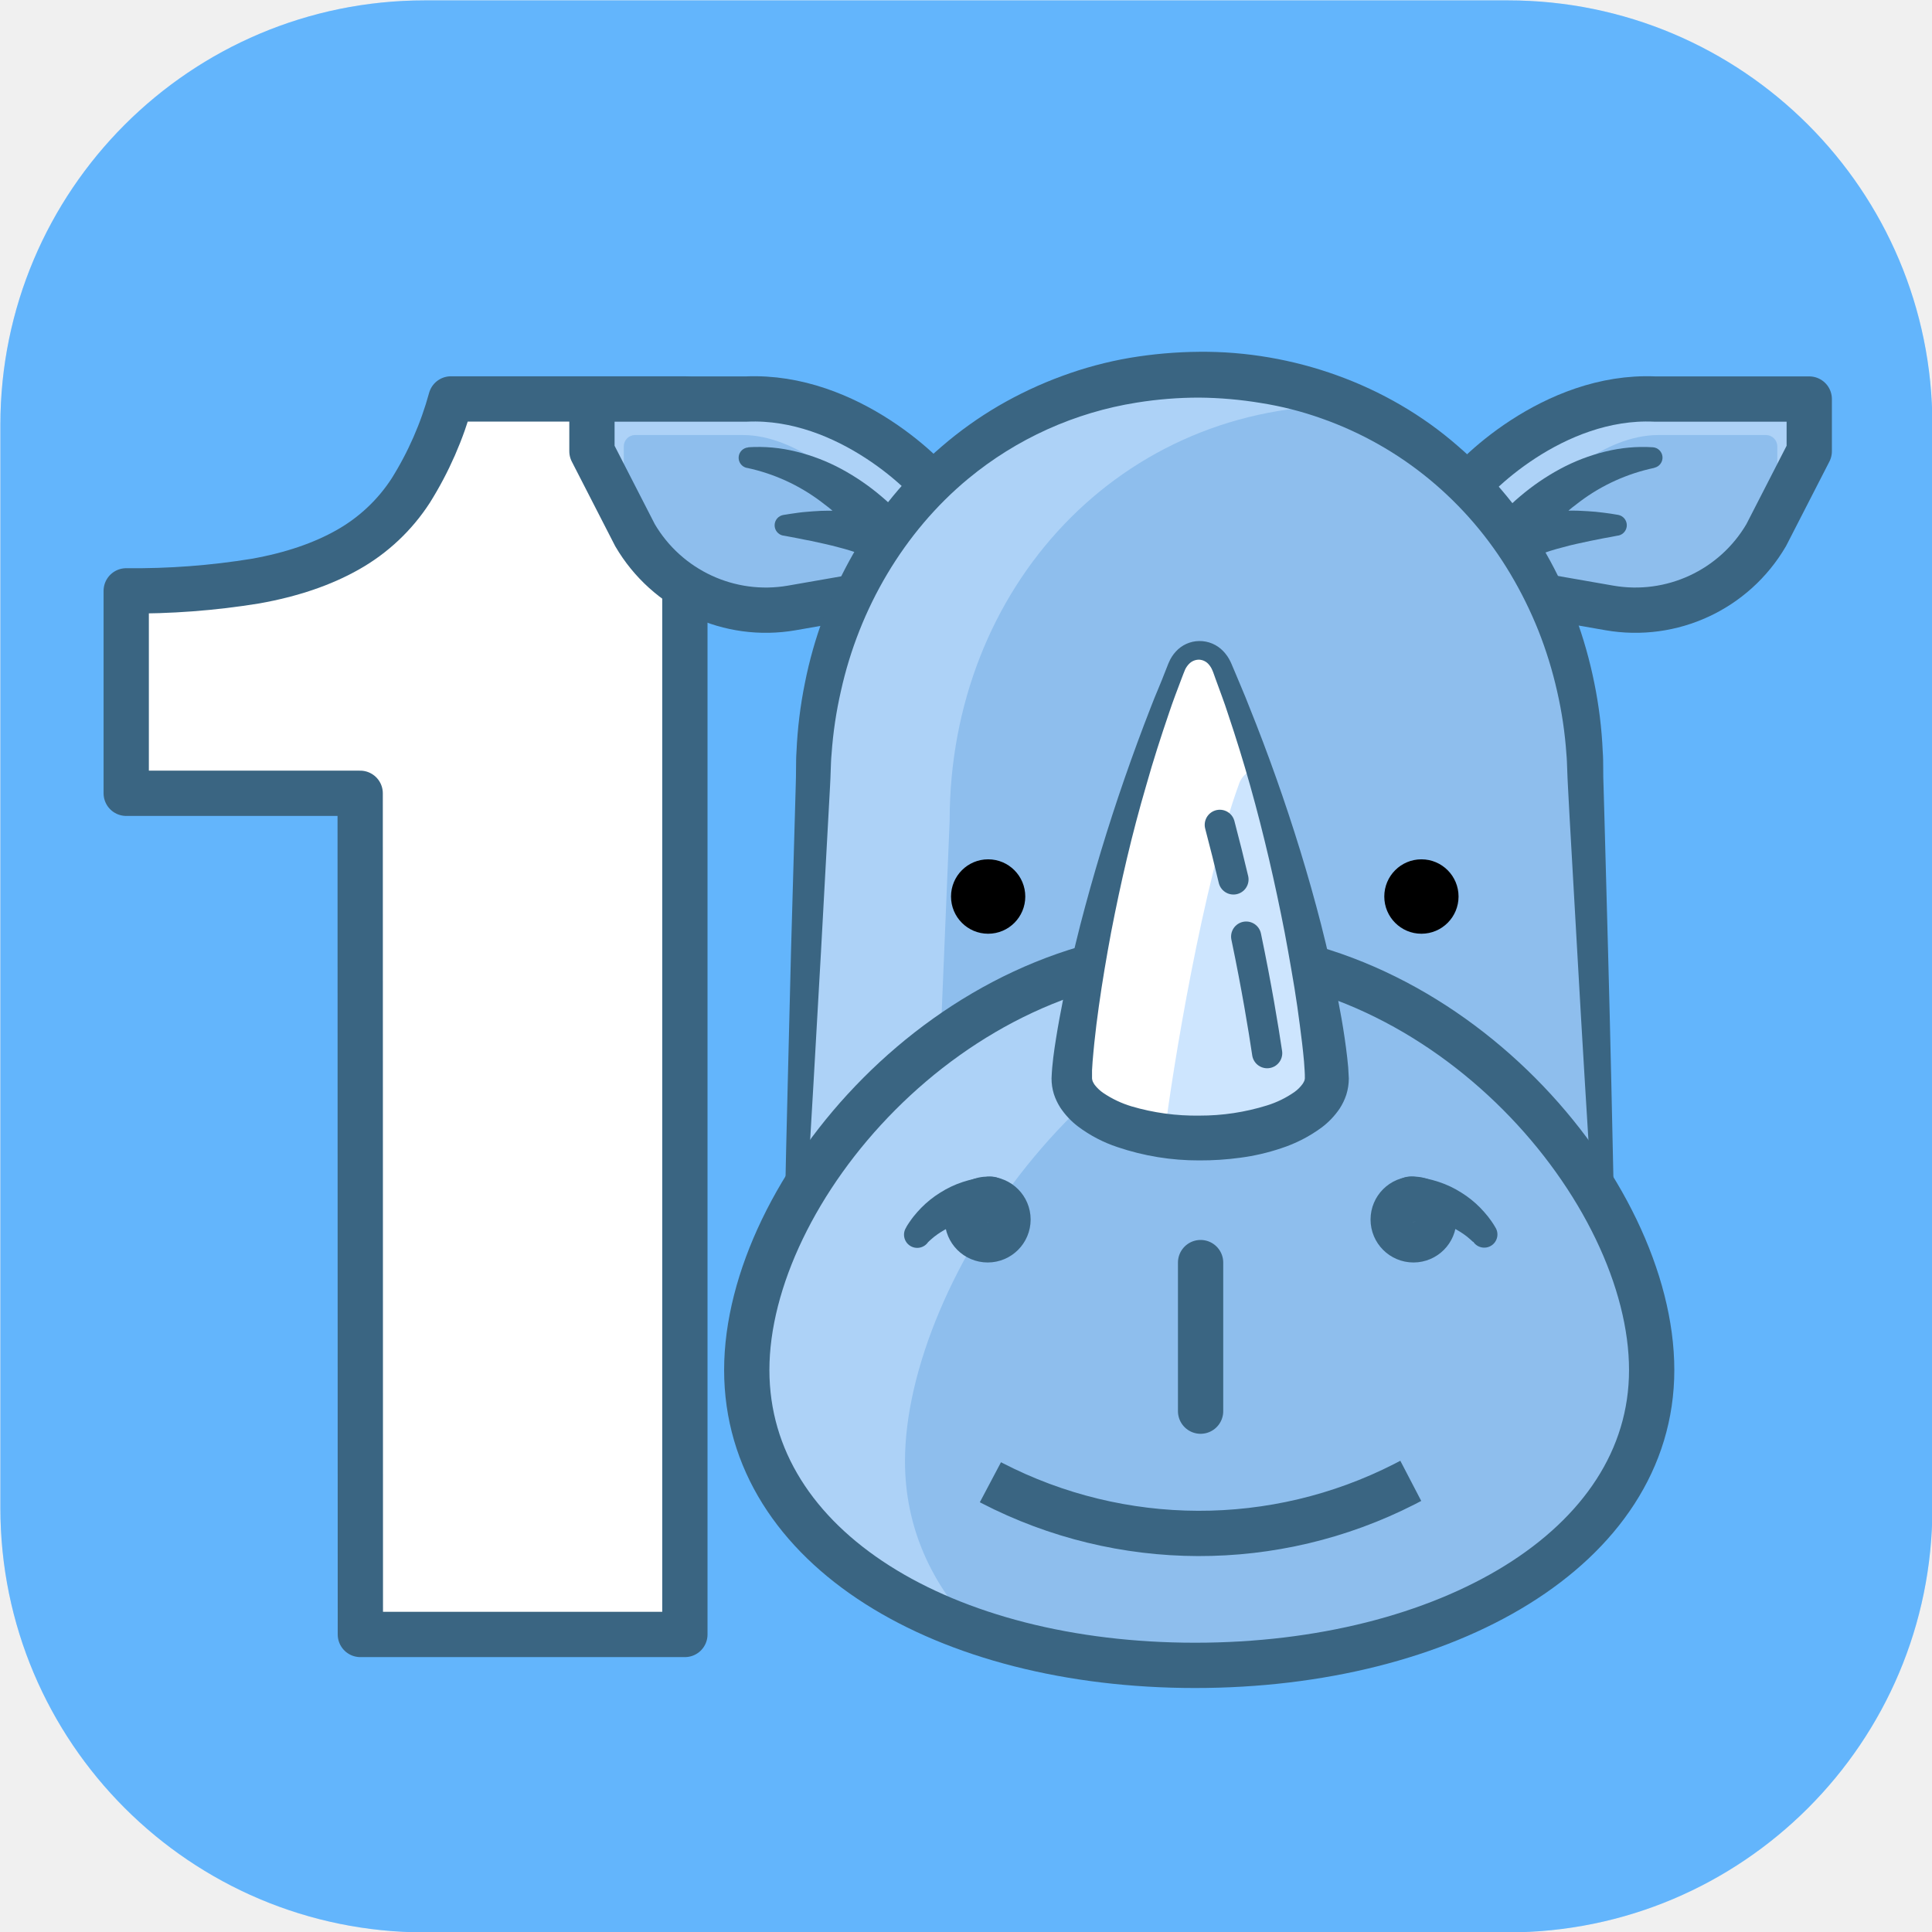
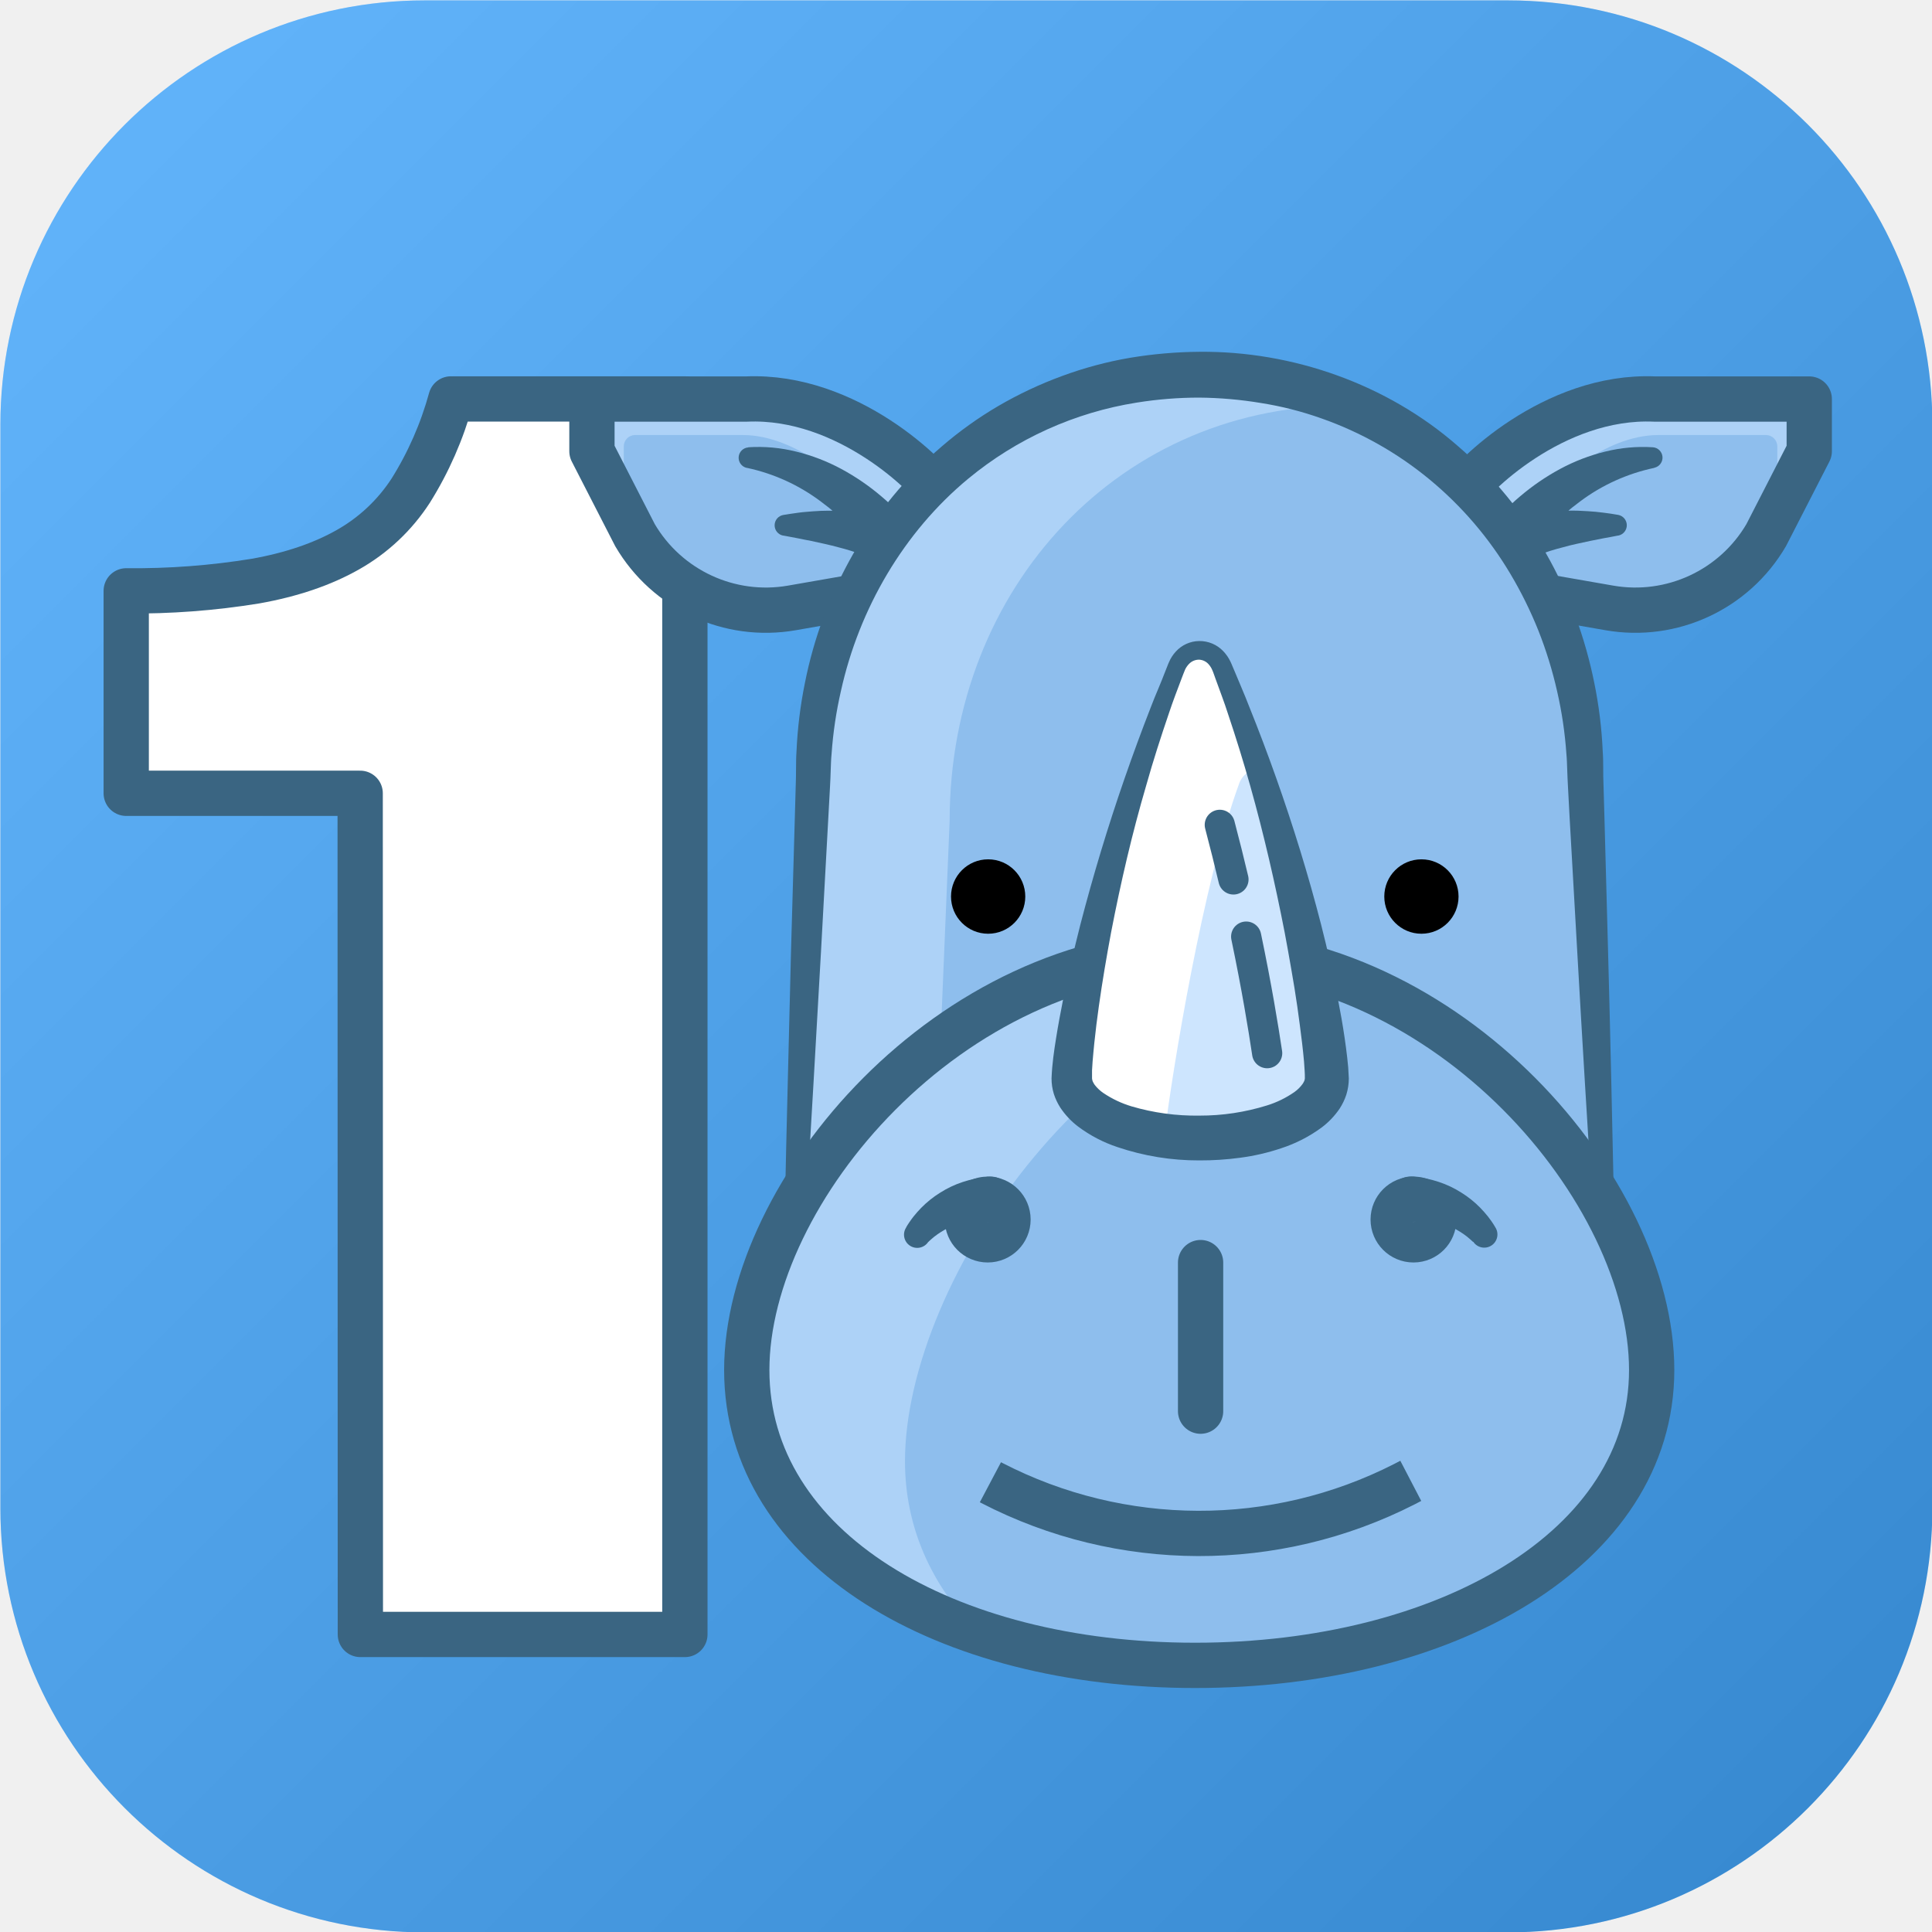
<svg xmlns="http://www.w3.org/2000/svg" viewBox="0 0 512 512" width="100%" height="100%">
  <defs>
    <style>
      .cls-11,.cls-7 {stroke:#3a6582}
      .cls-11 {stroke-linecap:round}
      .cls-7 {stroke-linejoin:round}
      .cls-11,.cls-7 {stroke-width:12px}
      .cls-5 {fill:#add2f7}
      .cls-6 {fill:#8ebeed}
      .cls-11,.cls-7 {fill:none}
      .cls-8 {fill:#3a6582}
    </style>
-     <linearGradient id="linear-gradient" x1="-17.48" y1="-17.48" x2="547" y2="547">
+     <linearGradient id="linear-gradient" x1="-17.48" y1="-17.48" x2="547" y2="547" gradientUnits="userSpaceOnUse">
      <stop offset="0" stop-color="#fff" />
      <stop offset="1" />
    </linearGradient>
  </defs>
  <rect x=".1" y=".1" width="512" height="512" rx="112.5" ry="112.5" fill="#3ea5fe" />
  <rect x=".1" y=".1" width="512" height="512" rx="112.5" ry="112.5" fill="url(#linear-gradient)" opacity=".2" />
  <path d="M95.45 210.23h-62v-53.65A199.61 199.61 0 0 0 67.7 154q14.33-2.55 24.51-8.33A47.8 47.8 0 0 0 108.86 130a91.06 91.06 0 0 0 10.64-24.28h62v327.43h-86z" stroke-width="12" stroke-linejoin="round" stroke-linecap="round" stroke="#3a6582" fill="#fff" />
  <path class="cls-5" d="M197.79 105.75h-40.92v13.83l11.41 22.24a40.18 40.18 0 0 0 41.55 19.29l20.17-3.52 19.31-26.26c-2.56-4.54-24.59-26.78-51.52-25.58z" />
  <path class="cls-6" d="M216.86 122.48c-5.89-4-12.89-7.19-20-7.19h-28.55a3 3 0 0 0-3 3V136l3 5.85a40.18 40.18 0 0 0 41.55 19.29l20.14-3.55 12.84-17.46z" />
  <path class="cls-7" d="M249.29 131.33c-2.54-4.54-24.57-26.78-51.5-25.58h-40.92v13.83l11.41 22.24a40.18 40.18 0 0 0 41.55 19.29l20.17-3.52" />
  <path class="cls-8" d="M198.3 118.53a41.42 41.42 0 0 1 12.7 1.15 50.46 50.46 0 0 1 12 4.62 61.22 61.22 0 0 1 10.57 7.24 62.77 62.77 0 0 1 4.7 4.39c.74.78 1.48 1.56 2.17 2.41.35.42.69.85 1 1.29l.51.68.55.8-8.5 8.46-.18-.11-.58-.32-1.34-.68c-1-.44-2-.9-3-1.31a59 59 0 0 0-6.74-2.12c-2.32-.64-4.73-1.14-7.16-1.67-1.22-.24-2.44-.46-3.68-.73s-2.48-.43-3.73-.7h-.1a2.78 2.78 0 0 1 .1-5.46c1.31-.23 2.62-.4 3.93-.59s2.65-.26 4-.38 2.67-.14 4-.16 2.7 0 4.06.07a62.87 62.87 0 0 1 8.28.94 36.07 36.07 0 0 1 4.26 1 20.09 20.09 0 0 1 2.2.79c.37.15.77.33 1.15.51a14.77 14.77 0 0 1 1.48.84l-8.6 8.51-.67-.9-.79-1c-.55-.67-1.08-1.38-1.66-2.06-1.13-1.37-2.3-2.73-3.55-4a63.13 63.13 0 0 0-8.08-7.08A49.95 49.95 0 0 0 198 124h-.1a2.75 2.75 0 0 1 .43-5.43z" />
  <path class="cls-5" d="M438.55 105.75h40.92v13.83l-11.41 22.24a40.17 40.17 0 0 1-41.54 19.29l-20.16-3.52-19.31-26.26c2.54-4.54 24.57-26.78 51.5-25.58z" />
  <path class="cls-6" d="M419.48 122.48c5.9-4 12.89-7.19 20-7.19H468a3 3 0 0 1 3 3V136l-3 5.85a40.17 40.17 0 0 1-41.54 19.29l-20.16-3.52-12.84-17.46z" />
  <path class="cls-7" d="M387.05 131.33c2.54-4.54 24.57-26.78 51.5-25.58h40.92v13.83l-11.41 22.24a40.17 40.17 0 0 1-41.54 19.29l-20.16-3.52" />
  <path class="cls-8" d="M438.37 124a49.95 49.95 0 0 0-19.63 8.89 63.13 63.13 0 0 0-8.08 7.08c-1.24 1.28-2.42 2.64-3.55 4-.58.68-1.11 1.39-1.66 2.06l-.78 1-.67.9-8.52-8.46a13.82 13.82 0 0 1 1.47-.84c.39-.18.78-.36 1.15-.51a20.09 20.09 0 0 1 2.2-.79 36.55 36.55 0 0 1 4.26-1 62.87 62.87 0 0 1 8.28-.94c1.36-.07 2.71-.06 4.06-.07s2.69.1 4 .16 2.66.22 4 .38 2.62.36 3.93.59a2.79 2.79 0 0 1 .1 5.47h-.1c-1.25.27-2.49.47-3.73.7s-2.46.49-3.68.73c-2.43.53-4.83 1-7.16 1.67a58.17 58.17 0 0 0-6.73 2.12c-1.07.41-2.08.87-3 1.31l-1.34.68-.57.32c-.11.06-.44.27-.19.11l-8.52-8.46.56-.8c.16-.23.33-.46.51-.68.34-.44.68-.87 1-1.29.69-.85 1.43-1.63 2.17-2.41a62.77 62.77 0 0 1 4.7-4.39 61.22 61.22 0 0 1 10.57-7.24 50.53 50.53 0 0 1 12-4.62 41.35 41.35 0 0 1 12.58-1.14 2.75 2.75 0 0 1 .43 5.43z" />
  <path class="cls-5" d="M420.13 206.7c0-59.3-43.15-107.38-102.32-107.38S215.47 147.4 215.47 206.7c-.14 3.36-.3 7.17-4.81 115.63H425z" />
  <path class="cls-6" d="M420.13 206.7c0-44.73-24.55-83.07-62-99.22-61.12-.92-106.46 48.3-106.46 109.94l-4.36 104.91H425z" />
  <ellipse cx="261.87" cy="237.59" rx="9.84" ry="9.86" />
  <path class="cls-5" d="M437.71 363.07c0 47.4-54.83 78.27-121 78.27S197.9 410.47 197.9 363.07s53.69-110.81 119.91-110.81 119.9 63.4 119.9 110.81z" />
  <path class="cls-6" d="M437.71 363.07c0-37.29-33.22-84.48-79.63-102.91-66.41 2.22-118.25 79.23-118.25 127.07 0 17.51 7 32.82 19.15 45.23 17 5.77 36.66 8.88 57.68 8.88 66.22 0 121.05-30.87 121.05-78.27z" />
  <path d="M437.71 363.07c0 47.4-54.83 78.27-121 78.27S197.9 410.47 197.9 363.07s53.69-110.81 119.91-110.81 119.9 63.4 119.9 110.81z" fill="none" stroke-width="12" stroke-linejoin="round" stroke-linecap="round" stroke="#3a6582" />
  <path class="cls-8" d="M240.15 325.24l.26-.44.23-.37c.15-.23.3-.46.46-.68.3-.45.62-.86.94-1.29a31.61 31.61 0 0 1 2.1-2.38 27.06 27.06 0 0 1 5-4 26.56 26.56 0 0 1 6-2.84 30.78 30.78 0 0 1 6.6-1.4 6 6 0 0 1 1.43 12 6.1 6.1 0 0 1-1.35 0h-.08a19.09 19.09 0 0 0-4.14-.13 16.11 16.11 0 0 0-4.17.85 17.92 17.92 0 0 0-4 1.89 21.66 21.66 0 0 0-1.87 1.31c-.29.24-.59.48-.86.73l-.4.36-.19.18c0 .05-.12.12-.13.11a3.49 3.49 0 1 1-5.82-3.87z" />
  <ellipse cx="376.69" cy="237.59" rx="9.84" ry="9.86" />
  <path d="M373.87 392.44l-1.69.88a119.71 119.71 0 0 1-109.35-.32l-.36-.19" stroke-miterlimit="10" fill="none" stroke-width="12" stroke="#3a6582" />
  <path class="cls-11" d="M318.17 334.6v39.37" />
  <circle class="cls-11" cx="261.75" cy="323.19" r="5.38" />
  <path class="cls-8" d="M390.37 329.11s-.08-.06-.13-.11l-.19-.18-.4-.36c-.27-.25-.57-.49-.86-.73a20.22 20.22 0 0 0-1.87-1.31 17.92 17.92 0 0 0-4-1.89 16.12 16.12 0 0 0-4.16-.85 19.16 19.16 0 0 0-4.15.13 6 6 0 0 1-1.32-12 6.26 6.26 0 0 1 1.37 0 30.65 30.65 0 0 1 6.6 1.4 26.36 26.36 0 0 1 6 2.84 26.73 26.73 0 0 1 5 4 31.61 31.61 0 0 1 2.1 2.38c.32.43.64.84.95 1.29l.45.68.23.37.26.44a3.49 3.49 0 1 1-5.82 3.87z" />
  <circle class="cls-11" cx="374.59" cy="323.19" r="5.38" />
  <path d="M317.81 172.35c-2.39 0-4.78 1.4-6 4.51-20.52 50.66-27.76 99.65-27.76 109 0 8.69 14.85 15.76 33.8 15.76s33.8-7.07 33.8-15.76c0-9.54-7.25-58.29-27.77-108.95-1.3-3.16-3.69-4.56-6.07-4.56z" fill="#fff" />
  <path d="M317.81 301.57c18.95 0 33.8-7.07 33.8-15.76 0-7.83-4.89-42.09-18-82.14a6.06 6.06 0 0 0-5.25 4.05c-9.51 26.1-17.66 75.77-19.78 93.26a71.58 71.58 0 0 0 9.23.59z" fill="#cde5fe" />
  <path d="M326.88 233.06c-1.1-4.64-2.3-9.48-3.62-14.47m12.55 60.51c-1-6.72-2.77-17.51-5.56-30.89" stroke-width="8" stroke-miterlimit="10" fill="none" stroke-linecap="round" stroke="#3a6582" />
  <path class="cls-8" d="M317.81 174.82a3.65 3.65 0 0 0-2.73 1.15 5.57 5.57 0 0 0-1 1.44c-.12.25-.28.67-.43 1.06l-.45 1.17c-1.18 3.12-2.38 6.23-3.43 9.4-2.15 6.31-4.2 12.66-6 19.07-3.77 12.82-6.77 25.81-9.3 38.89-1.22 6.54-2.34 13.09-3.26 19.64-.46 3.28-.88 6.55-1.21 9.81-.18 1.63-.3 3.24-.45 4.85l-.15 2.36v2.14a3.25 3.25 0 0 0 .18.78 5.64 5.64 0 0 0 .54.94 10.18 10.18 0 0 0 2.31 2.16 27.44 27.44 0 0 0 7.42 3.51 60.47 60.47 0 0 0 18 2.46 59.7 59.7 0 0 0 17.92-2.7 26.27 26.27 0 0 0 7.28-3.56 9.41 9.41 0 0 0 2.15-2.13 5.66 5.66 0 0 0 .46-.83 2.57 2.57 0 0 0 .14-.63c0-.71 0-1.36-.06-2.12l-.16-2.34c-.15-1.59-.3-3.2-.5-4.82-.39-3.24-.82-6.51-1.28-9.77l-.75-4.9-.83-4.9c-.55-3.26-1.16-6.53-1.76-9.79-2.53-13-5.51-26-9.12-38.85q-2.71-9.62-5.9-19.1c-1-3.17-2.23-6.27-3.35-9.42l-.42-1.18c-.14-.39-.29-.81-.39-1a5.52 5.52 0 0 0-.87-1.44 3.59 3.59 0 0 0-2.6-1.35zm0-4.94a8.64 8.64 0 0 1 6.37 2.69 10.5 10.5 0 0 1 1.89 2.74c.26.53.4.89.56 1.28l.5 1.17c1.28 3.12 2.66 6.22 3.87 9.37q3.79 9.41 7.19 19c4.52 12.76 8.53 25.72 11.91 38.87 1.67 6.59 3.21 13.21 4.49 19.91.65 3.36 1.26 6.72 1.75 10.14.26 1.7.47 3.43.68 5.17l.27 2.68c.07.92.11 1.94.16 2.91a14.6 14.6 0 0 1-.67 4.32 15.71 15.71 0 0 1-1.76 3.66 21 21 0 0 1-4.84 5.06 37.76 37.76 0 0 1-10.63 5.44 57.07 57.07 0 0 1-10.86 2.52 78.06 78.06 0 0 1-10.88.71 66.84 66.84 0 0 1-21.65-3.52 36.52 36.52 0 0 1-10.5-5.49 20.57 20.57 0 0 1-4.68-5 15.67 15.67 0 0 1-1.69-3.57 13.85 13.85 0 0 1-.62-4.17c.05-1 .09-2 .18-2.88l.28-2.66c.23-1.73.46-3.45.75-5.15.54-3.39 1.17-6.75 1.83-10.09 1.31-6.68 2.92-13.28 4.57-19.85q5.1-19.69 11.75-38.86 3.32-9.57 7-19c.59-1.58 1.25-3.13 1.9-4.69s1.29-3.12 1.89-4.7l.47-1.18c.15-.39.28-.76.52-1.27a9.71 9.71 0 0 1 1.76-2.73 8.49 8.49 0 0 1 6.24-2.83z" />
  <path class="cls-8" d="M424.37 319.59h.58l-2.75 2.87c-1.45-23.39-2.9-46.79-4.21-70.2l-2-35.12-.47-8.78c-.09-1.47-.13-2.89-.19-4.33s-.08-2.87-.22-4.26a106.92 106.92 0 0 0-2.47-16.63 108.57 108.57 0 0 0-4.94-16 107.08 107.08 0 0 0-7.4-15 96.14 96.14 0 0 0-21.49-25.11 93.86 93.86 0 0 0-28.59-16.14 89.41 89.41 0 0 0-16-4.08 105.44 105.44 0 0 0-16.47-1.44 104.36 104.36 0 0 0-16.48 1.32 92.9 92.9 0 0 0-44.68 20.17c-17.07 14.14-28.89 34.38-33.73 56.24a108.22 108.22 0 0 0-2.48 16.65c-.14 1.39-.18 2.83-.23 4.26s-.09 2.85-.18 4.33l-.48 8.78-1.92 35.12-2 35.11q-1 17.55-2.13 35.09l-2.74-2.86h.59a2.73 2.73 0 0 1 0 5.46h-.59a2.68 2.68 0 0 1-2.74-2.63v-.23q.35-17.55.8-35.1l.87-35.1 1-35.09.25-8.77c.06-1.45.06-3 .08-4.45s0-3 .12-4.51a116.61 116.61 0 0 1 2.22-18.13 113.17 113.17 0 0 1 5-17.64 116.18 116.18 0 0 1 7.82-16.64 107.18 107.18 0 0 1 23.4-28.39 101.64 101.64 0 0 1 15.08-10.79 106.16 106.16 0 0 1 16.82-7.91 101.33 101.33 0 0 1 17.94-4.82 116.94 116.94 0 0 1 18.48-1.61c24.72-.24 49.79 8.59 68.48 24.95a107.62 107.62 0 0 1 23.4 28.49 114.42 114.42 0 0 1 7.79 16.68 118.16 118.16 0 0 1 5 17.66 115.71 115.71 0 0 1 2.23 18.14c.12 1.53.12 3 .13 4.52s0 3 .08 4.45l.25 8.77.95 35.09c.64 23.39 1.13 46.79 1.64 70.2v.11a2.7 2.7 0 0 1-2.64 2.76h-.7a2.74 2.74 0 0 1 0-5.48z" />
</svg>
